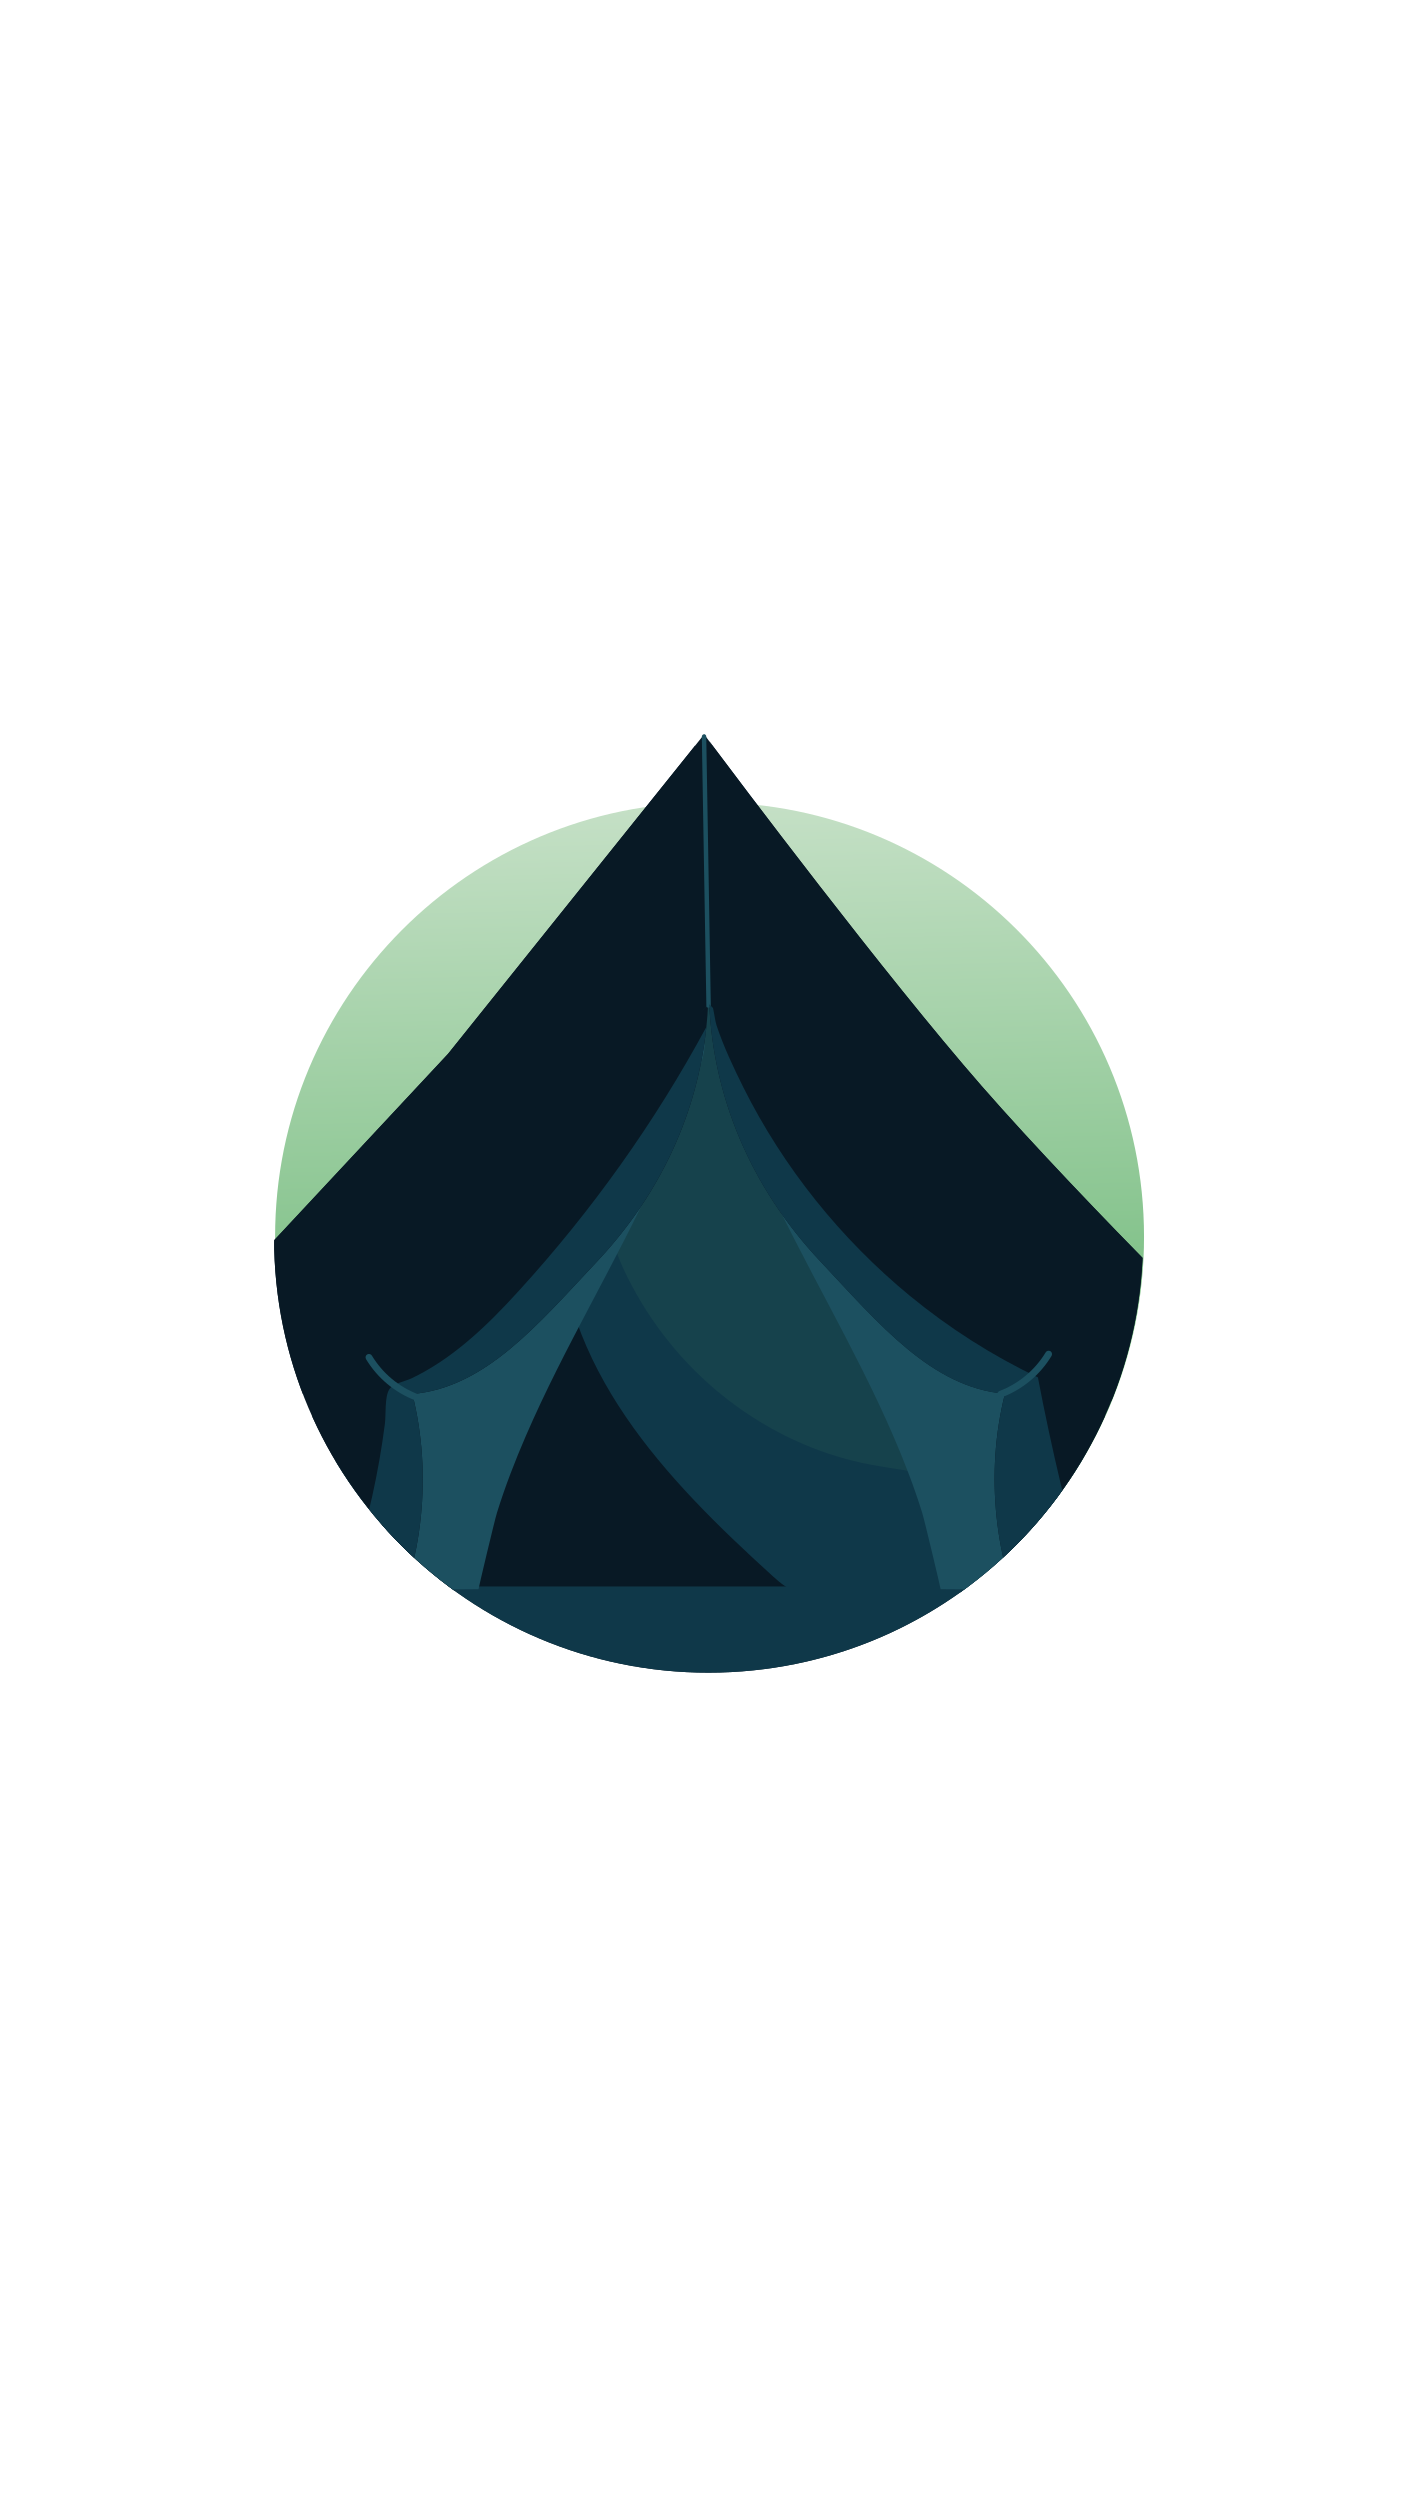
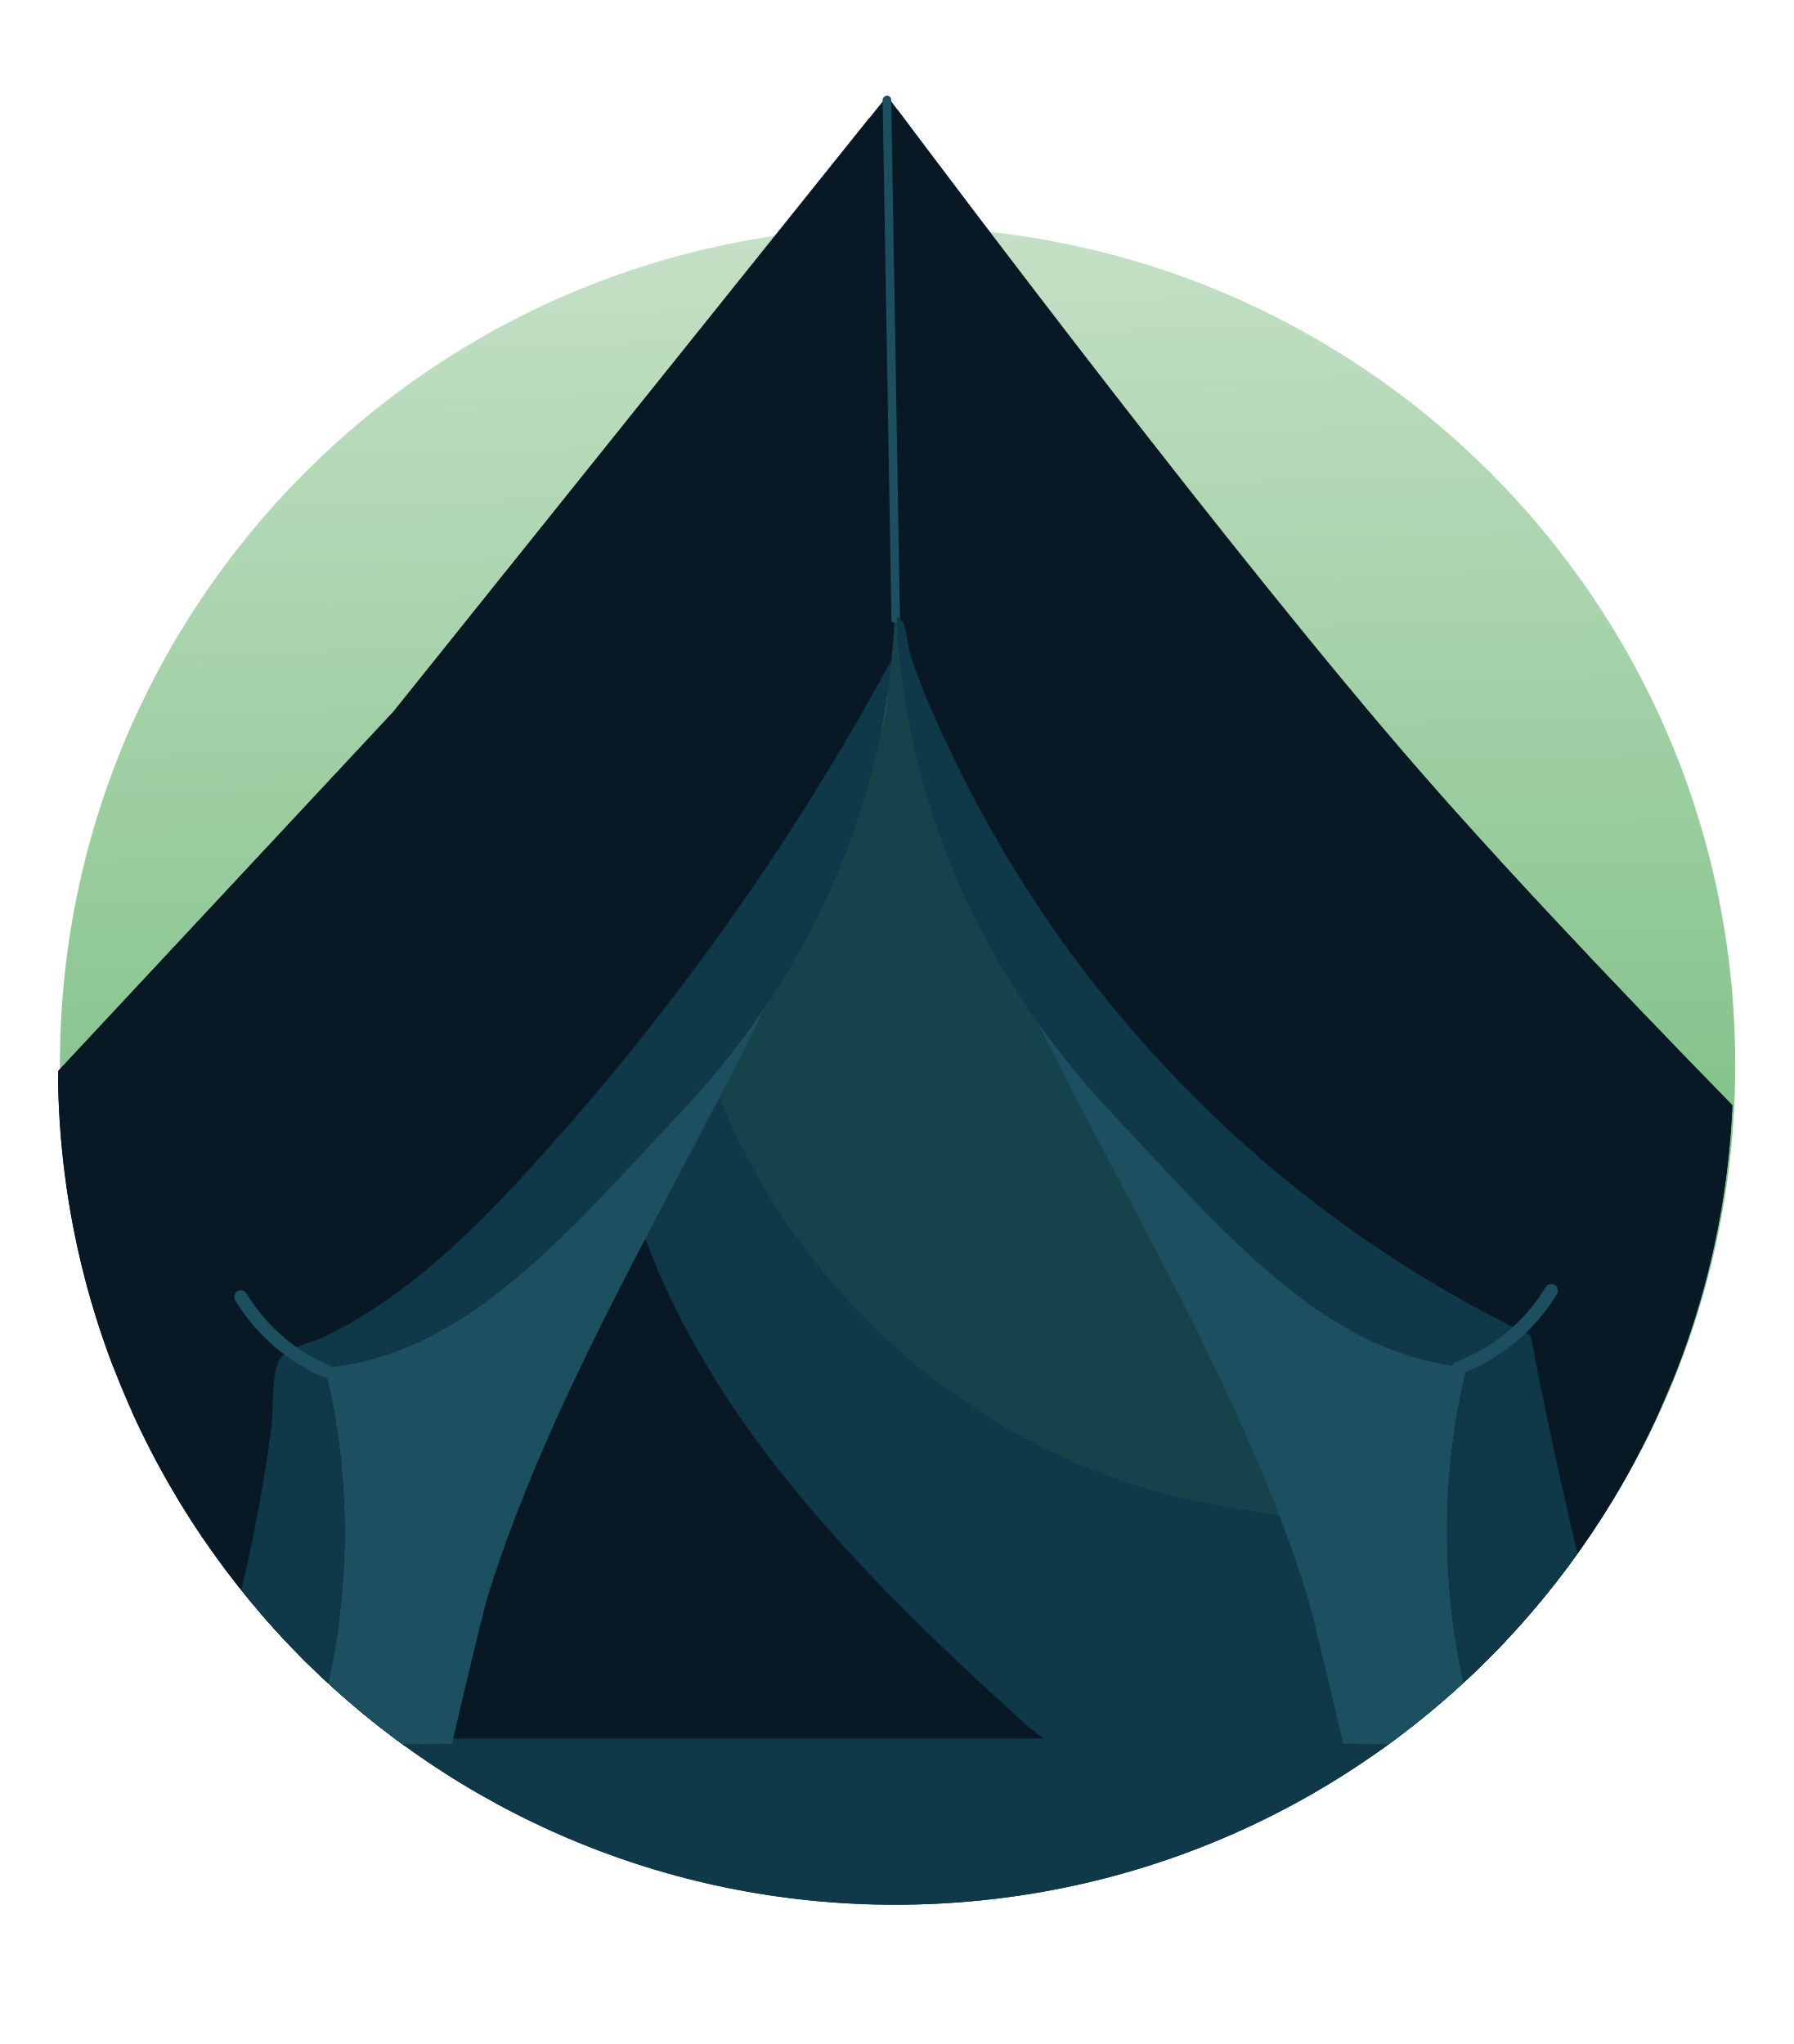
- <svg xmlns="http://www.w3.org/2000/svg" xmlns:xlink="http://www.w3.org/1999/xlink" version="1.1" id="Lag_1" x="0px" y="0px" viewBox="0 0 1080 1920" style="enable-background:new 0 0 1080 1920;" xml:space="preserve">
+ <svg xmlns="http://www.w3.org/2000/svg" xmlns:xlink="http://www.w3.org/1999/xlink" version="1.1" id="Lag_1" x="0px" y="0px" viewBox="0 0 714.4 814.3" style="enable-background:new 0 0 714.4 814.3;" xml:space="preserve">
  <style type="text/css">
	.st0{fill:url(#SVGID_1_);}
- 	.st1{clip-path:url(#SVGID_00000101081888228717068300000014609568135865021057_);}
+ 	.st1{clip-path:url(#SVGID_00000032639265492213860030000016488736022539173520_);}
	.st2{fill:#5E696B;}
	.st3{fill:#80898B;}
	.st4{fill:#191E2A;}
	.st5{fill:#081925;}
	.st6{fill:#092332;}
	.st7{opacity:0.42;}
	.st8{fill:#AFD9CB;}
	.st9{fill:#9198A0;}
- 	.st10{fill:url(#SVGID_00000109732531722659971930000005693375901274872972_);}
- 	.st11{clip-path:url(#SVGID_00000137843324520865366900000003561380216604463271_);}
- 	.st12{fill:#494F47;}
- 	.st13{fill:#B6BECD;}
- 	.st14{fill:#D5DBE4;}
- 	.st15{fill:#0F3849;}
- 	.st16{fill:#424242;}
- 	.st17{fill:#30332D;}
- 	.st18{fill:#393D38;}
- 	.st19{fill:url(#SVGID_00000131359641061561627790000008192457393928466596_);}
- 	.st20{clip-path:url(#SVGID_00000170976391161147121560000017428235384852344969_);}
- 	.st21{fill:#1C5060;}
- 	.st22{fill:#16424C;}
- 	.st23{fill:#333333;}
+ 	.st10{fill:url(#SVGID_00000046316533571505867120000014840506148560007574_);}
+ 	.st11{clip-path:url(#SVGID_00000167389238259421596530000007953921827338593700_);}
+ 	.st12{fill:#1C5060;}
+ 	.st13{fill:#16424C;}
+ 	.st14{fill:#0F3849;}
+ 	.st15{fill:#333333;}
+ 	.st16{fill:url(#SVGID_00000181078710517110531720000002201507677302426810_);}
+ 	.st17{clip-path:url(#SVGID_00000176746404137139150280000009194305541357654431_);}
+ 	.st18{fill:#494F47;}
+ 	.st19{fill:#B6BECD;}
+ 	.st20{fill:#D5DBE4;}
+ 	.st21{fill:#424242;}
+ 	.st22{fill:#30332D;}
+ 	.st23{fill:#393D38;}
</style>
  <g>
    <g>
-       <linearGradient id="SVGID_1_" gradientUnits="userSpaceOnUse" x1="-2242.173" y1="3114.09" x2="-1574.837" y2="3114.09" gradientTransform="matrix(-2.593545e-02 -0.9997 0.9997 -2.593545e-02 -2617.555 -877.197)">
+       <linearGradient id="SVGID_1_" gradientUnits="userSpaceOnUse" x1="-3141.916" y1="-2414.002" x2="-2474.616" y2="-2414.002" gradientTransform="matrix(-2.593545e-02 -0.9997 -0.9997 2.593545e-02 -2128.527 -2320.776)">
        <stop offset="0.357" style="stop-color:#77BD80" />
        <stop offset="1" style="stop-color:#C5E0C6" />
      </linearGradient>
-       <path class="st0" d="M878.5,941.2L878.5,941.2c4.8,184.2-140.7,337.4-324.9,342.2h0c-184.2,4.8-337.4-140.7-342.2-324.9l0,0    c-4.8-184.2,140.7-337.4,324.9-342.2l0,0C720.5,611.6,873.8,757,878.5,941.2z" />
+       <path class="st0" d="M691.1,415.4L691.1,415.4c4.8,184.2-140.7,337.4-324.9,342.2l0,0C182,762.4,28.8,616.9,24,432.7l0,0    C19.2,248.5,164.7,95.3,348.9,90.5l0,0C533.1,85.8,686.4,231.2,691.1,415.4z" />
      <g>
-         <defs>
-           <path id="SVGID_00000069358596344901509680000015889875884044898493_" d="M877.7,942.3L877.7,942.3      c4.8,184.2-140.7,337.4-324.9,342.2h0c-184.2,4.8-337.4-140.7-342.2-324.9l0,0c-2.8-108,140.8-426.8,218.8-489.9      c55-44.4,57.2,22,133.3,20l74,14C820.9,499,872.9,758.1,877.7,942.3z" />
-         </defs>
-         <clipPath id="SVGID_00000026862849675331550290000014844226594036992147_">
-           <use xlink:href="#SVGID_00000069358596344901509680000015889875884044898493_" style="overflow:visible;" />
-         </clipPath>
-         <g style="clip-path:url(#SVGID_00000026862849675331550290000014844226594036992147_);">
-           <g>
-             <path class="st21" d="M-100.5,1221c-0.5,0-1-0.2-1.4-0.7c-0.6-0.8-0.4-1.9,0.4-2.4l212.3-158.3c0.8-0.6,1.9-0.4,2.4,0.4       c0.6,0.8,0.4,1.9-0.4,2.4l-212.3,158.3C-99.8,1220.9-100.2,1221-100.5,1221z" />
+         <g>
+           <defs>
+             <path id="SVGID_00000176026572578772198710000018277353391892255876_" d="M690.3,416.5L690.3,416.5       c4.8,184.2-140.7,337.4-324.9,342.2l0,0C181.2,763.5,28,618,23.2,433.8l0,0C20.4,325.8,164,7,242-56.1       c55-44.4,57.2,22,133.3,20l74,14C633.5-26.8,685.5,232.3,690.3,416.5z" />
+           </defs>
+           <clipPath id="SVGID_00000016766009262440890220000010891713503132908464_">
+             <use xlink:href="#SVGID_00000176026572578772198710000018277353391892255876_" style="overflow:visible;" />
+           </clipPath>
+           <g style="clip-path:url(#SVGID_00000016766009262440890220000010891713503132908464_);">
+             <path class="st5" d="M783.7,534.3v132.9L689,761.9H17l-84-84l-10.1-10.1V534.2l4.3-4.7l229.5-246L345.6,47.9l0.9-1.1l6.9-8.6       l0.3,0.4c0,0,1.2,1.6,3.4,4.6l0,0c21.2,28.3,135,179.9,209.3,265C646.7,400.1,783.7,534.3,783.7,534.3z" />
+             <path class="st5" d="M783.7,534.3v51.3c-0.8,0.7-1.6,1.3-2.4,1.9c-17.9,13.8-39.3,22.3-60.4,30.5c-10.9,4.3-24.6,8.1-33.4,0.3       c-6.1-5.5-7-14.5-8.2-22.6c-6.1-41.7-29.1-78.8-51.6-114.5c-24.6-39-49.2-78-73.8-117c-43.5-69-87-138-130.6-207       c-21.1-33.5-45.4-79.5-66.2-114.1c21.2,28.3,135,179.9,209.3,265C646.7,400.1,783.7,534.3,783.7,534.3z" />
+             <polygon class="st13" points="646.7,697.3 572.5,697.1 426.2,696.5 118.8,695.4 113.2,695.4 101.8,695.3 102.8,682.6        103.9,669 114.4,540.4 241.5,385.4 265,356.7 356.4,245.5 604.1,534.3      " />
+             <path class="st14" d="M586,665.2c-0.2,12.2-5.5,22.8-13.5,31.9l-453.7-1.7c-5.8-8.3-10.7-17.1-14.9-26.4l10.4-128.7L265,356.7       c9.5,33.1,13.1,65.5,29,97.4c9.2,18.5,20.4,36.1,33.5,52.1c38.1,46.8,92.3,80.7,151.5,92.4c22.6,4.5,46.1,5.9,67.2,15       C567.4,622.8,586.4,642.2,586,665.2z" />
+             <path class="st5" d="M426.2,696.6L426.2,696.6c-32.5-5-69.5-0.3-102.6-0.4c-31.1-0.1-62.3-0.2-93.4-0.3       c-37.1-0.1-74.2-0.3-111.3-0.4h-5.6c-0.5-0.5-0.9-1.1-1.4-1.6c-3.1-3.6-6.1-7.4-9-11.2l1.1-13.6l10.4-128.7l127.1-154.9       c-0.6,7.2-1.3,14.3-1.1,20.6c2.3,119.5,82.7,203.3,165.9,278.8C412.1,690.1,418.4,695.6,426.2,696.6z" />
+             <polygon class="st14" points="689,761.9 783.7,667.2 783.7,625.7 680.8,692.6 32,692.6 -77,635.5 -77,667.9 17,761.9      " />
+             <polygon class="st5" points="680.8,583.4 783.7,534.3 783.7,625.7 680.8,692.6      " />
+             <polygon class="st5" points="-77,534.3 32,583.4 32,692.6 -77,635.5      " />
+             <g>
+               <path class="st12" d="M838.2,847.6c0.3,0,0.6-0.1,0.9-0.2c0.8-0.5,1.1-1.5,0.6-2.4L683.1,582c-0.5-0.8-1.3-1.8-2.1-1.3        s-2.5-0.2-2.1,0.6l157.8,265.4C837.1,847.3,837.6,847.6,838.2,847.6z" />
+             </g>
+             <path class="st12" d="M180.1,694.7c-26.1,0.2-52.2,0.4-78.3,0.6c-9.4,0.1-19.9-0.3-26.5-6.9c-6.8-6.8-7-17.6-6.8-27.3       c0.5-19.8,1-39.6,1.5-59.4c0.5-19.4,1.1-39.4,9.5-56.9c12.3-25.8,38.7-41.1,61.9-57.7c52.3-37.4,94-87.4,135.1-136.9       c14.4-17.4,28.9-34.8,43.3-52.1c3.4-4.1,25.4-36.4,33.1-24.2c4.6,7.2-12.3,43.1-15.2,51.1c-6.3,17.4-13.5,34.5-21.2,51.4       c-31,68-70.4,132-100.1,200.7c-8.3,19.2-15.9,38.8-22.1,58.8C192.7,640.7,179.9,694.7,180.1,694.7z" />
+             <polygon class="st12" points="682.1,586.8 675.3,576.7 685.8,581 685.4,585.5      " />
+             <path class="st12" d="M535,694.7c26.1,0.2,52.2,0.4,78.3,0.6c9.4,0.1,19.9-0.3,26.5-6.9c6.8-6.8,7-17.6,6.8-27.3       c-0.5-19.8-1-39.6-1.5-59.4c-0.5-19.4-1.1-39.4-9.5-56.9c-12.3-25.8-38.7-41.1-61.9-57.7c-52.3-37.4-94-87.4-135.1-136.9       c-14.4-17.4-28.9-34.8-43.3-52.1c-3.4-4.1-25.4-36.4-33.1-24.2c-4.6,7.2,12.3,43.1,15.2,51.1c6.3,17.4,13.5,34.5,21.2,51.4       c31,68,70.4,132,100.1,200.7c8.3,19.2,15.9,38.8,22.1,58.8C522.4,640.7,535.2,694.7,535,694.7z" />
+             <path class="st5" d="M356.4,245.5c-0.2,5.8-0.7,11.6-1.3,17.4c-6.6,64.6-34.4,127.5-84.1,180.3       c-45.3,48.1-85.3,96.6-141.7,101.6c15.4,60.9,8.3,129.9-19.1,183.9c-8.5-12.4-19.7-21.7-32-27.3c-13.9-6.3-29.1-7.9-43.6-3.9       l-2.7-114L356.4,245.5z" />
+             <path class="st5" d="M681.8,583.4l-2.7,114c-9.9-2.8-20.2-2.9-30.1-0.7c-17.5,3.9-33.9,15.1-45.5,31.8       c-27.3-54-34.5-123.1-19.1-183.9C528,539.7,488,491.2,442.7,443c-54.1-57.5-82.3-127-85.4-197.7l2.9,3L681.8,583.4z" />
+             <g>
+               <path class="st12" d="M-125.8,850.5c-0.3,0-0.6-0.1-0.9-0.2c-0.8-0.5-1.1-1.6-0.6-2.4L30.5,582.5c0.5-0.8,1.5-1.1,2.4-0.6        c0.8,0.5,1.1,1.5,0.6,2.4l-157.8,265.4C-124.7,850.2-125.2,850.5-125.8,850.5z" />
+             </g>
+             <g>
+               <path class="st12" d="M356.3,248c-0.9,0-1.2-0.3-1.2-1.2l-3.5-206.9c0-0.9,0.7-1.7,1.7-1.8l0,0c0.9,0,1.7,0.7,1.7,1.7        l3.5,206.9c0,0.9-0.1,1.3-1.1,1.3C357.5,248,356.3,248,356.3,248z" />
+             </g>
+             <path class="st14" d="M355.1,262.9c-6.6,64.6-34.4,127.5-84.1,180.3c-45.3,48.1-85.3,96.6-141.7,101.6       c15.4,60.9,8.3,129.9-19.1,183.9c-8.5-12.4-19.7-21.7-32-27.3c0.6-7.8,3.1-16,5.5-23.5c11.5-35.9,19.7-72.8,24.5-110.2       c0.9-6.8-0.3-20.8,3.4-26.5c3-4.6,12.1-6.1,17-8.4c15.1-7.2,29-16.7,41.8-27.4c14.7-12.2,28-25.9,40.8-40       C267.2,404,315.7,335.9,355.1,262.9z" />
+             <polygon class="st12" points="31.8,587.1 38.6,576.6 28.8,581.9 28.8,585.5      " />
+             <g>
+               <path class="st12" d="M132.8,550c1,0,2-0.6,2.4-1.7c0.5-1.3-0.2-2.8-1.5-3.3c-14.7-5.6-27.3-16.1-35.5-29.7        c-0.7-1.2-2.3-1.6-3.6-0.9c-1.2,0.7-1.6,2.3-0.9,3.6c8.7,14.5,22.3,25.8,38.1,31.8C132.1,549.9,132.4,550,132.8,550z" />
+             </g>
+             <path class="st14" d="M649,696.8c-17.5,3.9-33.9,15.1-45.5,31.8c-27.3-54-34.5-123.1-19.1-183.9       c-56.4-4.9-96.4-53.4-141.7-101.6c-54.1-57.5-82.3-127-85.4-197.7l2.9,3c1.1,5,1.7,10.5,2.8,13.6c5.4,16.2,12.9,32,20.5,47.3       c30.8,61.6,74.8,116.4,128,160.2c30.1,24.7,63.1,45.8,98.2,62.5C620.3,587.6,633.4,642.5,649,696.8z" />
+             <g>
+               <path class="st12" d="M581.1,547.5c-1,0-2-0.6-2.4-1.7c-0.5-1.3,0.2-2.8,1.5-3.3c14.7-5.6,27.3-16.1,35.5-29.7        c0.7-1.2,2.3-1.6,3.6-0.9c1.2,0.7,1.6,2.3,0.9,3.6c-8.7,14.5-22.3,25.8-38.1,31.8C581.7,547.5,581.4,547.5,581.1,547.5z" />
+             </g>
+             <path class="st5" d="M346.4,46.8c0,0.3-0.1,0.7-0.1,1C335.1,133,298.1,213,251.4,285.1c-41.9,64.7-91.7,123.8-141.4,182.8       c-22.4,26.5-44.7,53.1-67.1,79.6C6.5,590.7-28,637.1-67,678l-10.1-10.1V534.3l4.3-4.7l229.5-246L345.6,47.9L346.4,46.8z" />
          </g>
-           <path class="st5" d="M971.1,1060.1V1193l-94.7,94.7H204.4l-84-84l-10.1-10.1v-133.6l4.3-4.7l229.5-246L533,573.7l0.9-1.1      l6.9-8.6l0.3,0.4c0,0,1.2,1.6,3.4,4.6c0,0,0,0,0,0c21.2,28.3,135,179.9,209.3,265C834.1,925.9,971.1,1060.1,971.1,1060.1z" />
-           <path class="st5" d="M971.1,1060.1v51.3c-0.8,0.7-1.6,1.3-2.4,1.9c-17.9,13.8-39.3,22.3-60.4,30.5c-10.9,4.3-24.6,8.1-33.4,0.3      c-6.1-5.5-7-14.5-8.2-22.6c-6.1-41.7-29.1-78.8-51.6-114.5c-24.6-39-49.2-78-73.8-117c-43.5-69-87-138-130.6-207      c-21.1-33.5-45.4-79.5-66.2-114.1c21.2,28.3,135,179.9,209.3,265C834.1,925.9,971.1,1060.1,971.1,1060.1z" />
-           <polygon class="st22" points="834.1,1223.1 759.9,1222.9 613.6,1222.3 306.2,1221.2 300.6,1221.2 289.2,1221.1 290.2,1208.4       291.3,1194.8 301.8,1066.2 428.9,911.2 452.4,882.5 543.8,771.3 791.5,1060.1     " />
-           <path class="st15" d="M773.4,1191c-0.2,12.2-5.5,22.8-13.5,31.9l-453.7-1.7c-5.8-8.3-10.7-17.1-14.9-26.4l10.4-128.7      l150.7-183.6c9.5,33.1,13.1,65.5,29,97.4c9.2,18.5,20.4,36.1,33.5,52.1c38.1,46.8,92.3,80.7,151.5,92.4      c22.6,4.5,46.1,5.9,67.2,15C754.8,1148.6,773.8,1168,773.4,1191z" />
-           <path class="st5" d="M613.6,1222.4C613.6,1222.4,613.6,1222.4,613.6,1222.4c-32.5-5-69.5-0.3-102.6-0.4      c-31.1-0.1-62.3-0.2-93.4-0.3c-37.1-0.1-74.2-0.3-111.3-0.4l-5.6,0c-0.5-0.5-0.9-1.1-1.4-1.6c-3.1-3.6-6.1-7.4-9-11.2l1.1-13.6      l10.4-128.7l127.1-154.9c-0.6,7.2-1.3,14.3-1.1,20.6c2.3,119.5,82.7,203.3,165.9,278.8C599.5,1215.9,605.8,1221.4,613.6,1222.4z      " />
-           <polygon class="st15" points="876.4,1287.7 971.1,1193 971.1,1151.5 868.2,1218.4 219.4,1218.4 110.4,1161.3 110.4,1193.7       204.4,1287.7     " />
-           <polygon class="st5" points="868.2,1109.2 971.1,1060.1 971.1,1151.5 868.2,1218.4     " />
-           <polygon class="st5" points="110.4,1060.1 219.4,1109.2 219.4,1218.4 110.4,1161.3     " />
-           <g>
-             <path class="st21" d="M1025.6,1373.4c0.3,0,0.6-0.1,0.9-0.2c0.8-0.5,1.1-1.5,0.6-2.4l-156.6-263c-0.5-0.8-1.3-1.8-2.1-1.3       c-0.8,0.5-2.5-0.2-2.1,0.6l157.8,265.4C1024.5,1373.1,1025,1373.4,1025.6,1373.4z" />
-           </g>
-           <path class="st21" d="M367.5,1220.5c-26.1,0.2-52.2,0.4-78.3,0.6c-9.4,0.1-19.9-0.3-26.5-6.9c-6.8-6.8-7-17.6-6.8-27.3      c0.5-19.8,1-39.6,1.5-59.4c0.5-19.4,1.1-39.4,9.5-56.9c12.3-25.8,38.7-41.1,61.9-57.7c52.3-37.4,94-87.4,135.1-136.9      c14.4-17.4,28.9-34.8,43.3-52.1c3.4-4.1,25.4-36.4,33.1-24.2c4.6,7.2-12.3,43.1-15.2,51.1c-6.3,17.4-13.5,34.5-21.2,51.4      c-31,68-70.4,132-100.1,200.7c-8.3,19.2-15.9,38.8-22.1,58.8C380.1,1166.5,367.3,1220.5,367.5,1220.5z" />
-           <polygon class="st21" points="869.5,1112.6 862.7,1102.5 873.2,1106.8 872.8,1111.3     " />
-           <path class="st21" d="M722.4,1220.5c26.1,0.2,52.2,0.4,78.3,0.6c9.4,0.1,19.9-0.3,26.5-6.9c6.8-6.8,7-17.6,6.8-27.3      c-0.5-19.8-1-39.6-1.5-59.4c-0.5-19.4-1.1-39.4-9.5-56.9c-12.3-25.8-38.7-41.1-61.9-57.7c-52.3-37.4-94-87.4-135.1-136.9      c-14.4-17.4-28.9-34.8-43.3-52.1c-3.4-4.1-25.4-36.4-33.1-24.2c-4.6,7.2,12.3,43.1,15.2,51.1c6.3,17.4,13.5,34.5,21.2,51.4      c31,68,70.4,132,100.1,200.7c8.3,19.2,15.9,38.8,22.1,58.8C709.8,1166.5,722.6,1220.5,722.4,1220.5z" />
-           <path class="st5" d="M543.8,771.3c-0.2,5.8-0.7,11.6-1.3,17.4c-6.6,64.6-34.4,127.5-84.1,180.3      c-45.3,48.1-85.3,96.6-141.7,101.6c15.4,60.9,8.3,129.9-19.1,183.9c-8.5-12.4-19.7-21.7-32-27.3c-13.9-6.3-29.1-7.9-43.6-3.9      l-2.7-114L543.8,771.3z" />
-           <path class="st5" d="M869.2,1109.2l-2.7,114c-9.9-2.8-20.2-2.9-30.1-0.7c-17.5,3.9-33.9,15.1-45.5,31.8      c-27.3-54-34.5-123.1-19.1-183.9c-56.4-4.9-96.4-53.4-141.7-101.6c-54.1-57.5-82.3-127-85.4-197.7l2.9,3L869.2,1109.2z" />
-           <g>
-             <path class="st21" d="M61.6,1376.3c-0.3,0-0.6-0.1-0.9-0.2c-0.8-0.5-1.1-1.6-0.6-2.4l157.8-265.4c0.5-0.8,1.5-1.1,2.4-0.6       c0.8,0.5,1.1,1.5,0.6,2.4L63.1,1375.5C62.7,1376,62.2,1376.3,61.6,1376.3z" />
-           </g>
-           <g>
-             <path class="st21" d="M543.7,773.8c-0.9,0-1.2-0.3-1.2-1.2L539,565.7c0-0.9,0.7-1.7,1.7-1.8c0,0,0,0,0,0c0.9,0,1.7,0.7,1.7,1.7       l3.5,206.9c0,0.9-0.1,1.3-1.1,1.3C544.9,773.8,543.7,773.8,543.7,773.8z" />
-           </g>
-           <path class="st15" d="M542.5,788.7c-6.6,64.6-34.4,127.5-84.1,180.3c-45.3,48.1-85.3,96.6-141.7,101.6      c15.4,60.9,8.3,129.9-19.1,183.9c-8.5-12.4-19.7-21.7-32-27.3c0.6-7.8,3.1-16,5.5-23.5c11.5-35.9,19.7-72.8,24.5-110.2      c0.9-6.8-0.3-20.8,3.4-26.5c3-4.6,12.1-6.1,17-8.4c15.1-7.2,29-16.7,41.8-27.4c14.7-12.2,28-25.9,40.8-40      C454.6,929.8,503.1,861.7,542.5,788.7z" />
-           <polygon class="st21" points="105.3,1063.6 116.5,1053.4 117.1,1063.1 107.4,1066.4     " />
-           <polygon class="st21" points="219.2,1112.9 226,1102.4 216.2,1107.7 216.2,1111.3     " />
-           <g>
-             <path class="st21" d="M320.2,1075.8c1,0,2-0.6,2.4-1.7c0.5-1.3-0.2-2.8-1.5-3.3c-14.7-5.6-27.3-16.1-35.5-29.7       c-0.7-1.2-2.3-1.6-3.6-0.9c-1.2,0.7-1.6,2.3-0.9,3.6c8.7,14.5,22.3,25.8,38.1,31.8C319.5,1075.7,319.8,1075.8,320.2,1075.8z" />
-           </g>
-           <path class="st15" d="M836.4,1222.6c-17.5,3.9-33.9,15.1-45.5,31.8c-27.3-54-34.5-123.1-19.1-183.9      c-56.4-4.9-96.4-53.4-141.7-101.6c-54.1-57.5-82.3-127-85.4-197.7l2.9,3c1.1,5,1.7,10.5,2.8,13.6c5.4,16.2,12.9,32,20.5,47.3      c30.8,61.6,74.8,116.4,128,160.2c30.1,24.7,63.1,45.8,98.2,62.5C807.7,1113.4,820.8,1168.3,836.4,1222.6z" />
-           <g>
-             <path class="st21" d="M768.5,1073.3c-1,0-2-0.6-2.4-1.7c-0.5-1.3,0.2-2.8,1.5-3.3c14.7-5.6,27.3-16.1,35.5-29.7       c0.7-1.2,2.3-1.6,3.6-0.9c1.2,0.7,1.6,2.3,0.9,3.6c-8.7,14.5-22.3,25.8-38.1,31.8C769.1,1073.3,768.8,1073.3,768.5,1073.3z" />
-           </g>
-           <path class="st5" d="M533.8,572.6c0,0.3-0.1,0.7-0.1,1c-11.2,85.2-48.2,165.2-94.9,237.3c-41.9,64.7-91.7,123.8-141.4,182.8      c-22.4,26.5-44.7,53.1-67.1,79.6c-36.4,43.2-70.9,89.6-109.9,130.5l-10.1-10.1v-133.6l4.3-4.7l229.5-246L533,573.7L533.8,572.6z      " />
-           <g>
-             <path class="st21" d="M1177.9,1218c0.5,0,1-0.2,1.4-0.7c0.6-0.8,0.4-1.9-0.4-2.4l-212.3-158.3c-0.8-0.6-1.9-0.4-2.4,0.4       c-0.6,0.8-0.4,1.9,0.4,2.4l212.3,158.3C1177.2,1217.9,1177.6,1218,1177.9,1218z" />
-           </g>
-           <polygon class="st21" points="972.1,1060.7 960.9,1050.5 960.3,1060.2 970,1063.4     " />
-           <path class="st23" d="M50.3,1340.6l9.5,33.8c0.4,1.4,1.9,2.2,3.3,1.8c1.3-0.4,2.1-1.6,1.9-2.9l-5-34.8c-0.4-2.7-2.9-4.6-5.6-4.2      c-2.7,0.4-4.6,2.9-4.2,5.6C50.2,1340.2,50.3,1340.4,50.3,1340.6z" />
-           <path class="st23" d="M1038.5,1337.6l-9.5,33.8c-0.4,1.4-1.9,2.2-3.3,1.8c-1.3-0.4-2.1-1.6-1.9-2.9l5-34.8      c0.4-2.7,2.9-4.6,5.6-4.2c2.7,0.4,4.6,2.9,4.2,5.6C1038.6,1337.2,1038.6,1337.4,1038.5,1337.6z" />
        </g>
      </g>
    </g>
  </g>
</svg>
